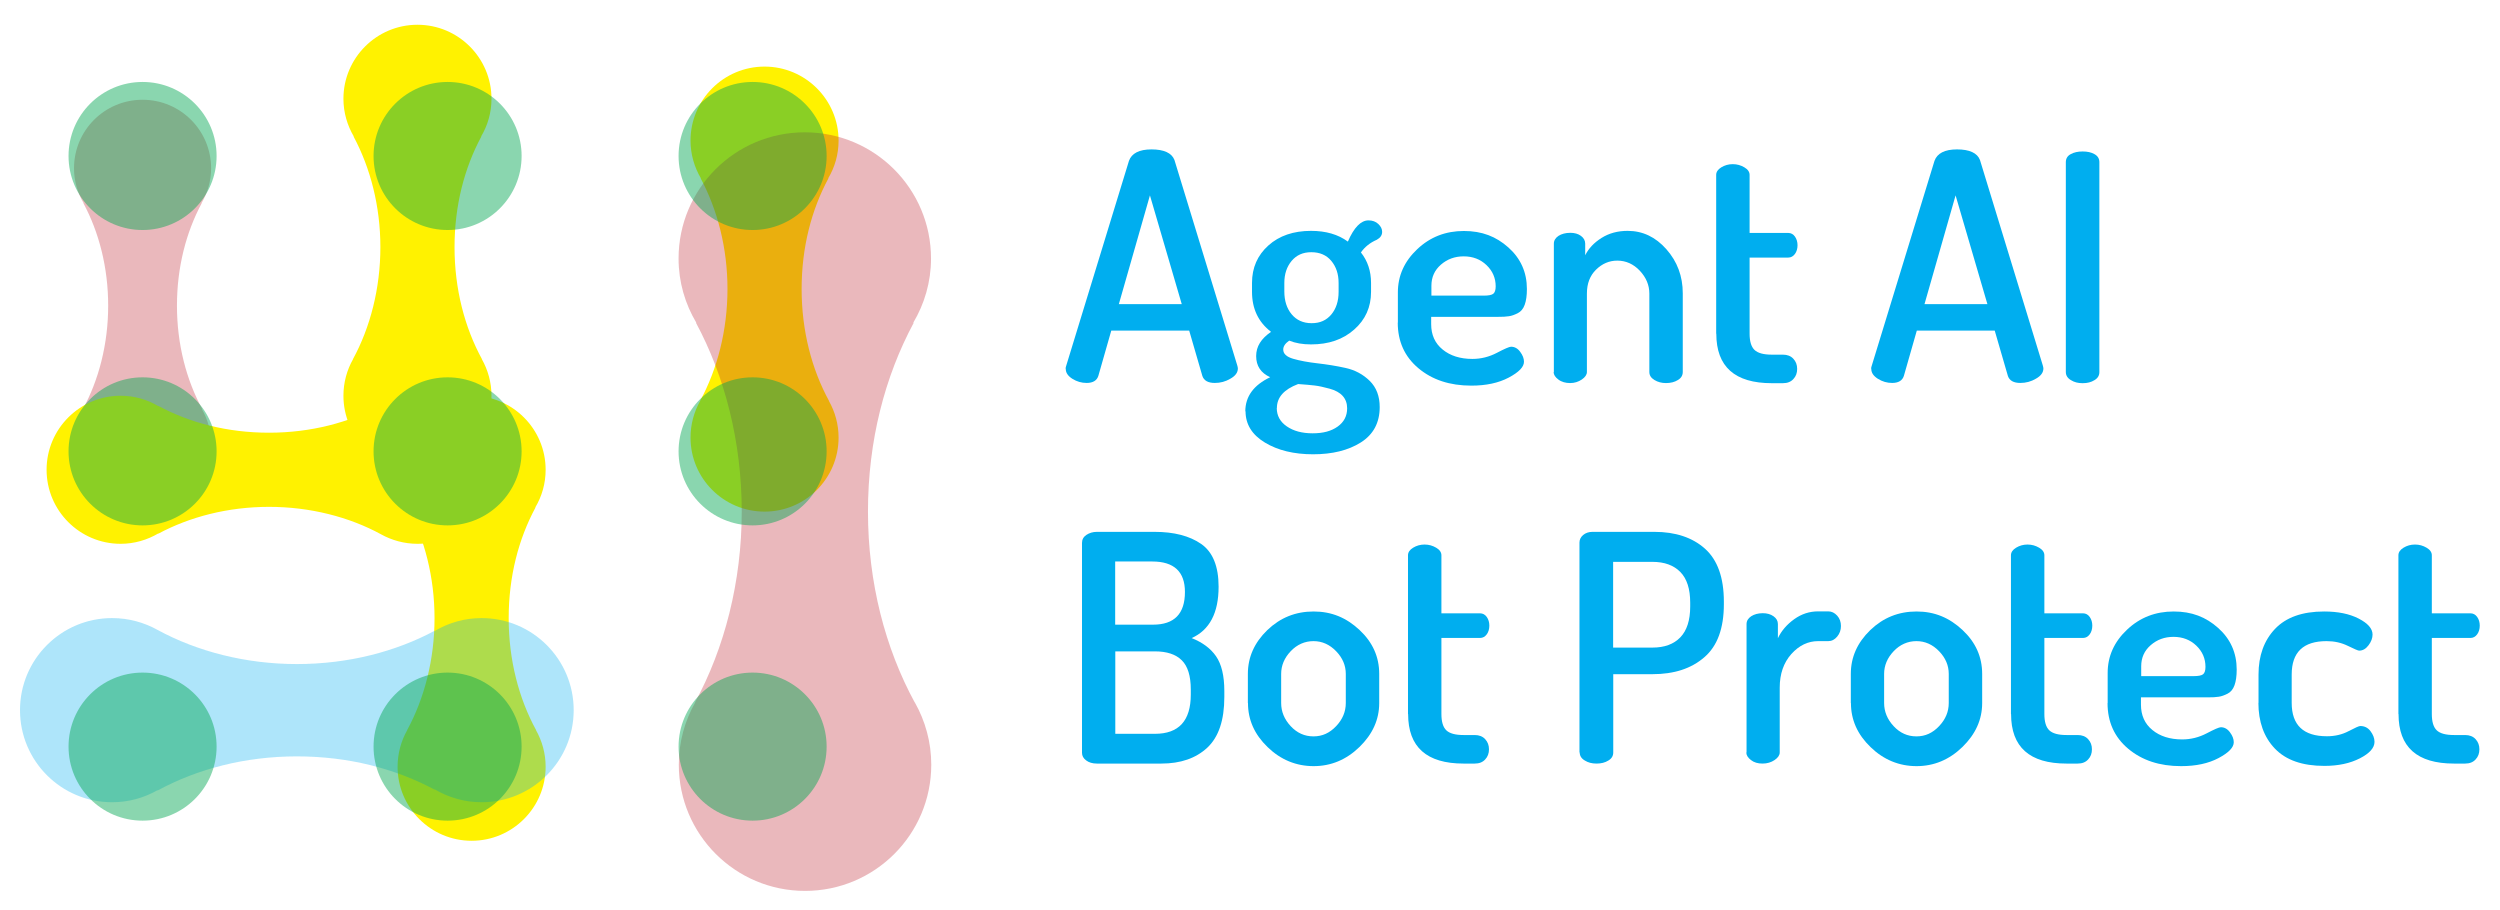
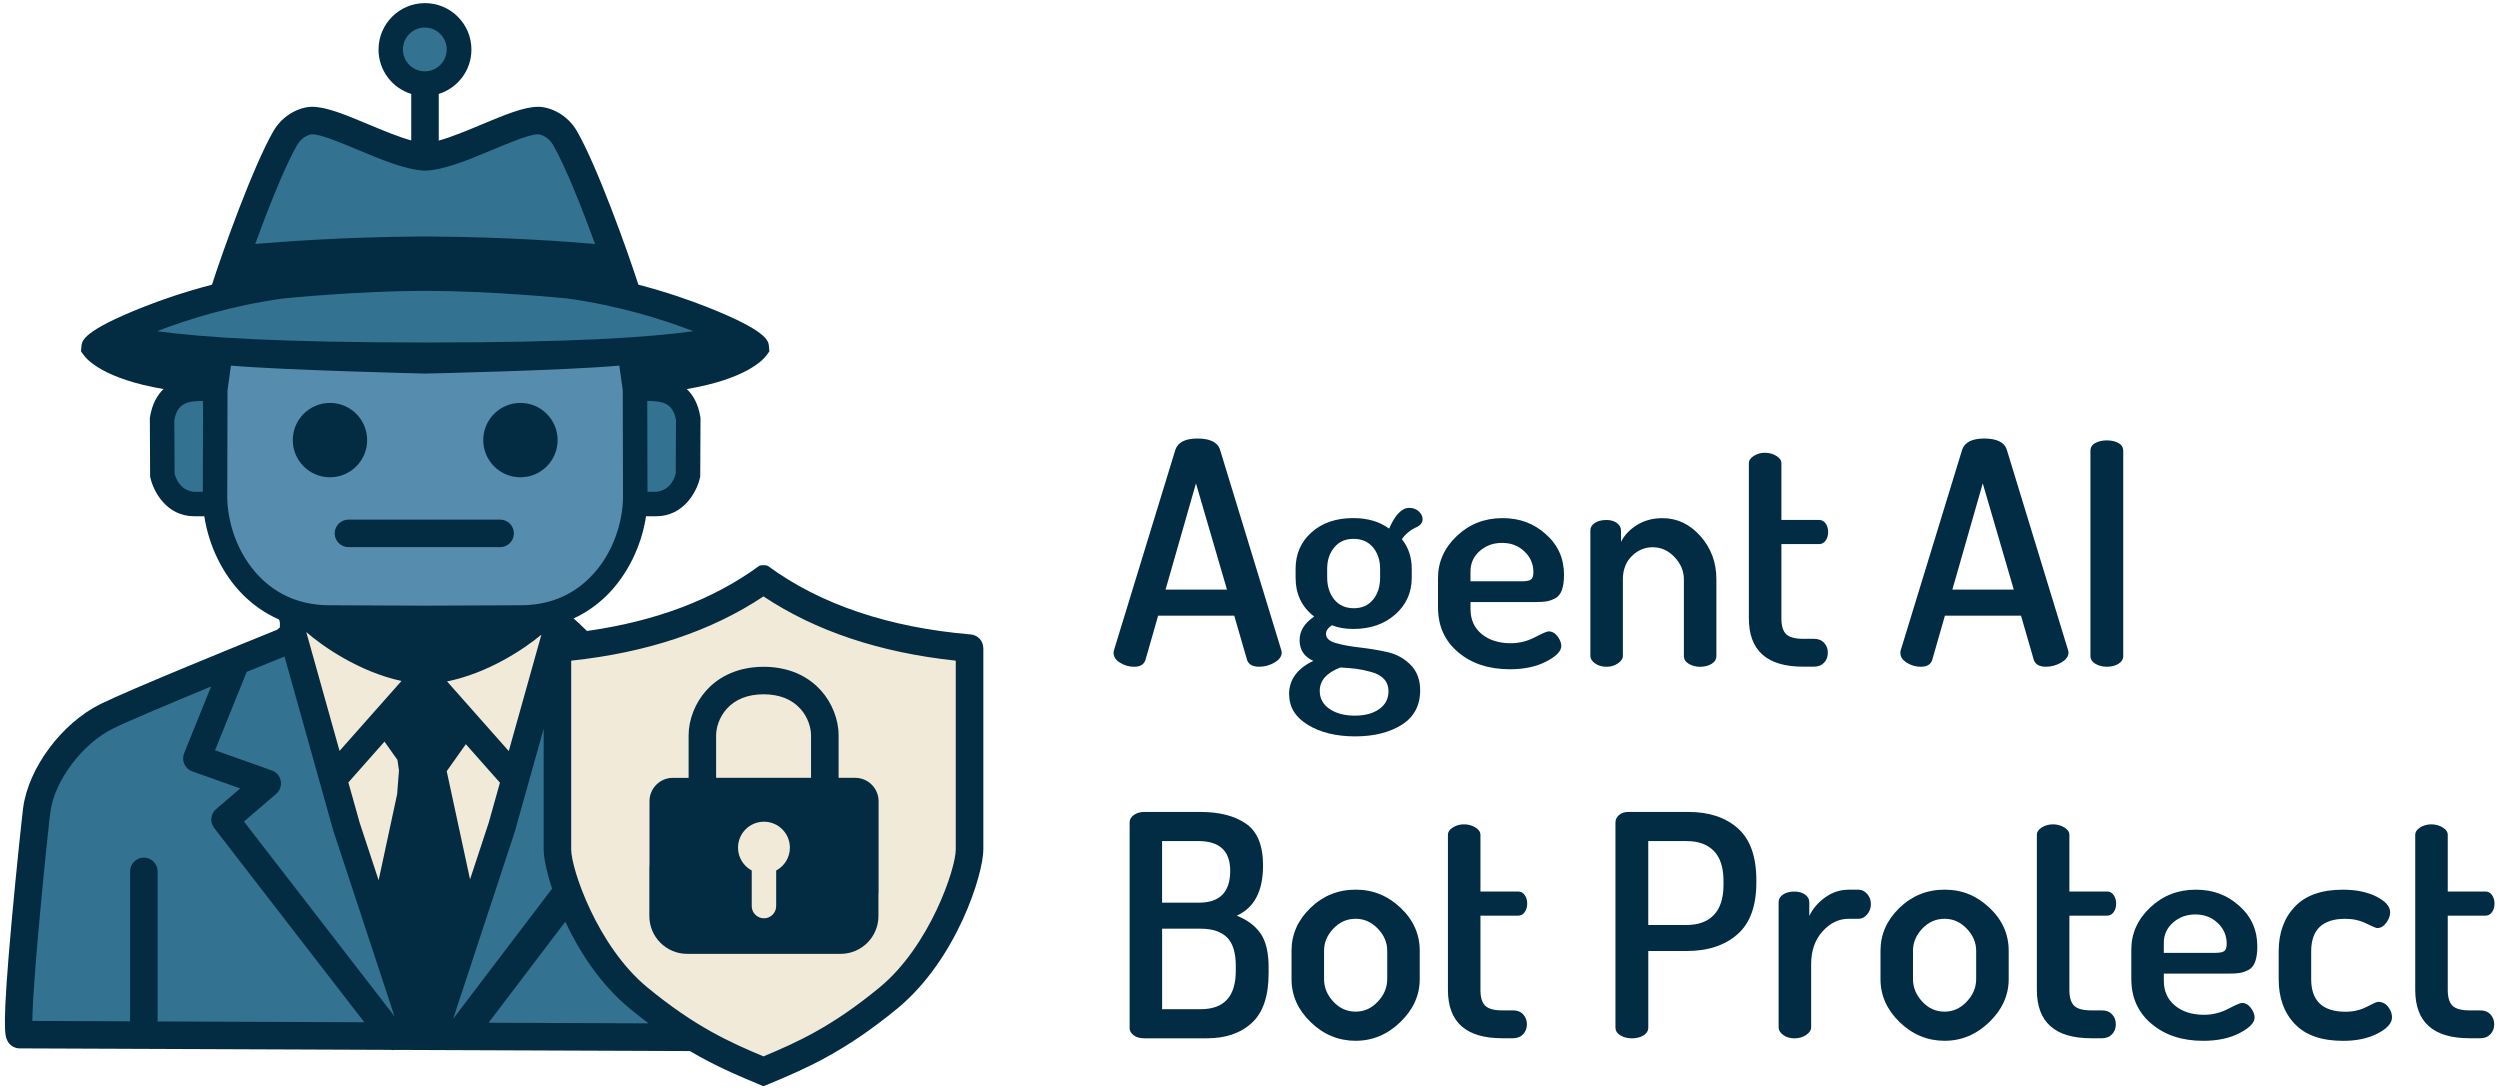
- <svg xmlns="http://www.w3.org/2000/svg" id="Layer_1" version="1.1" viewBox="0 0 204.99 74.54">
+ <svg xmlns="http://www.w3.org/2000/svg" id="Layer_1" version="1.1" viewBox="0 0 793.34 346.41">
  <defs>
    <style>
-       .st0, .st1 {
-         fill: #00aeef;
+       .st0 {
+         fill: #337291;
+       }
+ 
+       .st1 {
+         fill: #022c43;
      }

      .st2 {
-         fill: #be1e2d;
-       }
- 
-       .st2, .st1 {
-         opacity: .32;
+         fill: #032b42;
      }

      .st3 {
-         fill: #00a651;
-         opacity: .46;
+         fill: #f2ead8;
      }

      .st4 {
-         fill: #fff200;
+         fill: #568dae;
      }
    </style>
  </defs>
  <g>
-     <path class="st4" d="M67.98,32.88c-1.42-2.6-2.25-5.76-2.25-9.18s.81-6.5,2.2-9.08h-.02c.54-.91.85-1.96.85-3.09,0-3.35-2.72-6.07-6.07-6.07s-6.07,2.72-6.07,6.07c0,1.13.32,2.19.85,3.09h-.02c1.38,2.58,2.2,5.71,2.2,9.08s-.83,6.58-2.25,9.18h.01c-.5.88-.79,1.91-.79,3,0,3.35,2.72,6.07,6.07,6.07s6.07-2.72,6.07-6.07c0-1.09-.29-2.11-.79-3h.01Z" />
-     <path class="st4" d="M43.96,59.87c-1.42-2.6-2.25-5.76-2.25-9.18s.81-6.5,2.2-9.08h-.02c.54-.91.85-1.96.85-3.09,0-3.35-2.72-6.07-6.07-6.07s-6.07,2.72-6.07,6.07c0,1.13.32,2.19.85,3.09h-.02c1.38,2.58,2.2,5.71,2.2,9.08s-.83,6.58-2.25,9.18h.01c-.5.88-.79,1.91-.79,3,0,3.35,2.72,6.07,6.07,6.07s6.07-2.72,6.07-6.07c0-1.09-.29-2.11-.79-3h.01Z" />
-     <path class="st4" d="M39.52,29.45c-1.42-2.6-2.25-5.76-2.25-9.18s.81-6.5,2.2-9.08h-.02c.54-.91.85-1.96.85-3.09,0-3.35-2.72-6.07-6.07-6.07s-6.07,2.72-6.07,6.07c0,1.13.32,2.19.85,3.09h-.02c1.38,2.58,2.2,5.71,2.2,9.08s-.83,6.58-2.25,9.18h.01c-.5.88-.79,1.91-.79,3,0,3.35,2.72,6.07,6.07,6.07s6.07-2.72,6.07-6.07c0-1.09-.29-2.11-.79-3h.01Z" />
-     <path class="st1" d="M12.92,64.82c3.23-1.76,7.17-2.8,11.42-2.8s8.09,1.01,11.3,2.73v-.03c1.13.67,2.44,1.06,3.85,1.06,4.17,0,7.55-3.38,7.55-7.55s-3.38-7.55-7.55-7.55c-1.41,0-2.72.39-3.85,1.06v-.02c-3.21,1.72-7.1,2.73-11.3,2.73s-8.19-1.04-11.42-2.8h0c-1.1-.61-2.37-.97-3.73-.97-4.17,0-7.55,3.38-7.55,7.55s3.38,7.55,7.55,7.55c1.36,0,2.63-.36,3.73-.99v.02Z" />
-     <path class="st2" d="M75,57.59c-2.41-4.43-3.83-9.82-3.83-15.64s1.39-11.09,3.75-15.48h-.04c.92-1.55,1.46-3.34,1.46-5.27,0-5.72-4.63-10.35-10.35-10.35s-10.35,4.63-10.35,10.35c0,1.93.54,3.73,1.46,5.27h-.03c2.36,4.4,3.75,9.73,3.75,15.48s-1.42,11.22-3.83,15.64h.02c-.86,1.51-1.35,3.25-1.35,5.11,0,5.72,4.63,10.35,10.35,10.35s10.35-4.63,10.35-10.35c0-1.86-.5-3.6-1.35-5.11h.02Z" />
-     <path class="st2" d="M16.59,33.56c-1.31-2.4-2.08-5.33-2.08-8.49s.75-6.02,2.03-8.41h-.02c.5-.84.79-1.82.79-2.86,0-3.1-2.51-5.62-5.62-5.62s-5.62,2.51-5.62,5.62c0,1.05.29,2.02.79,2.86h-.02c1.28,2.39,2.03,5.28,2.03,8.41s-.77,6.09-2.08,8.49h.01c-.47.82-.74,1.76-.74,2.77,0,3.1,2.51,5.62,5.62,5.62s5.62-2.51,5.62-5.62c0-1.01-.27-1.95-.74-2.77h.01Z" />
-     <path class="st4" d="M31.24,33.23c-2.6,1.42-5.76,2.25-9.18,2.25s-6.5-.81-9.08-2.2v.02c-.91-.54-1.96-.85-3.09-.85-3.35,0-6.07,2.72-6.07,6.07s2.72,6.07,6.07,6.07c1.13,0,2.19-.32,3.09-.85v.02c2.58-1.38,5.71-2.2,9.08-2.2s6.58.83,9.18,2.25h0c.88.49,1.91.78,3,.78,3.35,0,6.07-2.72,6.07-6.07s-2.72-6.07-6.07-6.07c-1.09,0-2.11.29-3,.79h0Z" />
-     <circle class="st3" cx="11.69" cy="12.79" r="6.07" />
-     <circle class="st3" cx="36.7" cy="12.79" r="6.07" />
-     <circle class="st3" cx="61.71" cy="12.79" r="6.07" />
-     <circle class="st3" cx="11.69" cy="37.01" r="6.07" />
-     <circle class="st3" cx="36.7" cy="37.01" r="6.07" />
-     <circle class="st3" cx="61.71" cy="37.01" r="6.07" />
-     <circle class="st3" cx="11.69" cy="61.22" r="6.07" />
-     <circle class="st3" cx="61.71" cy="61.22" r="6.07" />
-     <circle class="st3" cx="36.7" cy="61.22" r="6.07" />
+     <polygon class="st3" points="92.91 197.55 118.59 285.27 150.2 283.01 176.95 197.55 92.91 197.55" />
+     <path class="st3" d="M242.43,184c-2.63,3.01-44.99,21.04-62.01,22.21s-3.47,2.1-3.47,2.1c0,0-1.77,60.1,0,62.8s10.52,32.98,18.05,39.38c7.53,6.4,45.91,30.12,47.43,29.74s41.8-21.84,44.81-28.24c3.01-6.4,19.95-29.44,21.08-40.89s-2.26-63.77-2.26-66.03-26.73-1.6-33.51-5.51c-6.78-3.91-30.13-15.58-30.13-15.58Z" />
+     <circle class="st0" cx="135.72" cy="15.15" r="10.54" />
+     <path class="st0" d="M195,82.17s-14.65-36.18-18.05-39.55-15.02-7.32-13.87-2.8-18.6,9.22-26.39,11.29c-7.78,2.08-35.67-14.79-39.5-13.33s-21.9,43.25-21.34,44.38,119.15,0,119.15,0Z" />
+     <path class="st0" d="M227.25,104.75s-1.39,2.24-7.22,3.95-25.48,4.52-85.11,3.96-83.92-.58-87.31-3.96-5.65.57-3.39-3.38,35.01-15.81,42.92-16.38,84.33-2.26,94.12,0,40.41,12.99,45.99,15.81Z" />
+     <path class="st0" d="M203.19,124.55v36.1s7.49-.13,13.21-3.72c5.71-3.6-1.55-15.51,0-20.95s-4.27-10.08-5.49-11.44-7.72,0-7.72,0Z" />
+     <path class="st0" d="M67.59,122.33v38.33s-7.49-.13-13.21-3.95c-5.71-3.82,1.55-16.47,0-22.24-1.55-5.77,4.27-10.7,5.49-12.14s7.72,0,7.72,0Z" />
+     <path class="st0" d="M175.19,216.99s3.61,54.77,3.52,56.82,6.12,20.97,14.03,31.56c7.91,10.58,19.98,25.7,23.54,25.48s-79.6.54-79.6.54l38.5-114.4Z" />
+     <path class="st0" d="M131.76,327.25l-27.04-84.71-11.8-40.52-60.54,24.71s-16.94,14.22-18.64,20.1-9.6,79.29-7.91,80.42,125.93,0,125.93,0Z" />
+     <path class="st4" d="M68.23,112.3v53.89s1.57,11.14,14.64,18.87c13.07,7.73,13.2,14.67,23.85,13.85s64.34,6.02,66.46,0,22.49-11.49,26.25-28.25,3.77-61.96,3.77-61.96c0,0-31.1,7.06-73.48,7.5-42.39.44-61.48-3.89-61.48-3.89Z" />
+     <g>
+       <circle class="st2" cx="165.15" cy="139.66" r="11.8" />
+       <circle class="st2" cx="104.71" cy="139.66" r="11.8" />
+       <path class="st2" d="M158.71,173.63h-48.13c-2.41,0-4.37-1.96-4.37-4.37s1.96-4.37,4.37-4.37h48.13c2.41,0,4.37,1.96,4.37,4.37s-1.96,4.37-4.37,4.37Z" />
+       <path class="st2" d="M271.39,246.83h-5.27v-13.48c0-5.03-2.1-10.36-5.62-14.26-3.06-3.4-8.68-7.44-18.08-7.5h0s0,0,0,0c-.04,0-.07,0-.1,0-.04,0-.07,0-.1,0h0c-9.4.07-15.02,4.11-18.08,7.51-3.52,3.91-5.62,9.24-5.62,14.26v13.48h-5c-4.09,0-7.41,3.32-7.41,7.41v19.94c-.03.33-.05.66-.05,1v15.5c0,6.63,5.37,12,12,12h48.7c6.63,0,12-5.37,12-12v-6.68c.03-.28.05-.55.05-.84v-28.92c0-4.09-3.32-7.41-7.41-7.41ZM246.31,276.24v11.29c0,2.14-1.74,3.88-3.88,3.88s-3.88-1.74-3.88-3.88v-11.29c-2.59-1.39-4.35-4.11-4.35-7.25,0-4.54,3.68-8.23,8.23-8.23s8.23,3.68,8.23,8.23c0,3.14-1.76,5.87-4.34,7.25ZM257.38,246.83h-30.13v-13.48c0-2.26.89-5.66,3.37-8.42,2.74-3.04,6.68-4.59,11.69-4.61,5.02.02,8.95,1.57,11.69,4.61,2.49,2.76,3.37,6.16,3.37,8.42v13.48Z" />
+       <path class="st2" d="M312.04,205.68c0-2.27-1.74-4.16-4-4.35-26.05-2.21-47.7-9.52-64.35-21.73,0,0-.34-.25-1.39-.25-1.21,0-1.42.25-1.42.25-14.53,10.65-32.86,17.57-54.6,20.63l-2.67-2.55-1.58-1.43c3.91-1.8,7.48-4.28,10.62-7.4,6.49-6.46,10.95-15.65,12.36-25.02h3.18c8.9,0,13-7.99,13.93-12.21l.09-.4.09-18.63-.06-.33c-.7-4.11-2.29-6.9-4.29-8.8,18.77-3.16,24.23-9.29,25.22-10.62l.98-1.33-.14-1.64c-.15-1.69-.42-4.84-19.77-12.49-5.48-2.17-12.87-4.75-21.66-7.04-3.3-10.32-13.05-37.59-19.53-48.79-3.05-5.26-8.5-7.66-12.28-7.66-4.51,0-10.7,2.59-17.87,5.59-4.57,1.92-9.58,4.01-13.67,5.13v-14.8c6-1.86,10.37-7.46,10.37-14.08,0-8.14-6.6-14.74-14.74-14.74s-14.74,6.6-14.74,14.74c0,6.62,4.37,12.22,10.38,14.08v14.76c-4.07-1.13-9.02-3.2-13.55-5.09-7.17-3-13.35-5.59-17.87-5.59-3.78,0-9.23,2.4-12.28,7.66-6.48,11.2-16.22,38.47-19.53,48.79-8.79,2.29-16.18,4.87-21.66,7.04-19.35,7.64-19.62,10.79-19.77,12.49l-.14,1.64.98,1.33c.98,1.33,6.45,7.46,25.22,10.62-2,1.9-3.59,4.69-4.29,8.8l-.06.33.09,18.63.09.4c.93,4.22,5.04,12.21,13.93,12.21h3.18c1.4,9.37,5.87,18.56,12.36,25.01,3.3,3.28,7.06,5.85,11.19,7.68.63.28.39,2.62.39,2.62l-.86.71c-10.73,4.34-46.77,18.99-56,23.55-12.33,6.09-22.9,20.28-24.58,33-.26,1.97-2.09,18.84-3.62,35.71-3.13,34.52-2.17,36.52-1.39,38.12.73,1.5,2.25,2.46,3.91,2.46l117.74.47c.2.03.41.07.61.07.24,0,.49-.02.73-.06l93.61.37c8.06,4.75,15.02,7.67,21.47,10.37l1.52.64s.21.09.36.09c.13,0,.37-.09.37-.09l1.53-.64c11.03-4.61,23.53-9.84,40.55-23.85,18.94-15.59,27.33-42.78,27.32-50.48,0-4.42,0-63.9,0-63.9ZM214.44,150.3c-1.53,5.7-6.06,5.76-6.26,5.76h-2.71l-.07-28.83c4.97.02,8.11.7,9.12,6l-.08,17.07ZM127.86,15.69c0-3.84,3.11-6.95,6.95-6.95s6.95,3.11,6.95,6.95-3.11,6.95-6.95,6.95-6.95-3.11-6.95-6.95ZM94.35,45.92c1.35-2.33,3.74-3.3,4.72-3.3,2.76,0,8.99,2.61,14.49,4.92,7.35,3.08,14.96,6.26,20.88,6.59,0,0,.22,0,.43,0s.52,0,.52,0c5.92-.33,13.53-3.51,20.88-6.59,5.5-2.3,11.73-4.92,14.49-4.92.98,0,3.37.97,4.72,3.3,3.95,6.83,9.26,20.26,13.36,31.51-8.14-.72-27.6-2.19-51.55-2.37v-.02c-.8,0-1.59,0-2.38,0-.79,0-1.58,0-2.38,0v.02c-23.95.18-43.41,1.66-51.55,2.37,4.11-11.25,9.41-24.68,13.36-31.51ZM64.37,156.06h-2.71c-.2,0-4.74-.07-6.26-5.76l-.08-17.07c1.01-5.31,4.15-5.99,9.12-6l-.07,28.83ZM49.81,105.11c10-3.88,23.9-8.14,39.91-10.38,1.46-.15,24.04-2.4,45.26-2.44,21.19.04,43.69,2.3,45.15,2.44,16.01,2.23,29.91,6.5,39.91,10.38-14.43,1.97-38.02,3.57-84.05,3.58h0c-47.42.01-71.52-1.6-86.17-3.59ZM50.02,324.13v-47.61c0-2.41-1.96-4.37-4.37-4.37s-4.37,1.96-4.37,4.37v47.58l-31.02-.12c.11-13.37,4.99-60.83,5.74-66.44,1.29-9.76,10.17-21.57,19.79-26.31,4.96-2.45,18.45-8.12,31.21-13.39l-8.57,21.2c-.45,1.1-.42,2.34.07,3.43s1.4,1.93,2.52,2.32l15.22,5.41-7.66,6.56c-1.77,1.51-2.03,4.15-.61,5.99l47.65,61.65-65.59-.26ZM77.41,260.69l10.23-8.77c1.18-1.01,1.74-2.58,1.45-4.11s-1.36-2.8-2.83-3.32l-18.03-6.4,10.06-24.88c4.9-2,9.14-3.72,12-4.88l10.57,37.75-.03.03.05.05,4.86,17.34,19.44,59-47.77-61.8ZM126.04,251.95l-5.89,27.38-6.03-18.3-3.57-12.74,11.46-12.95,4.11,5.8.49,3.34-.58,7.46ZM107.75,238.28l-10.56-37.71c5.09,4.46,16.74,12.61,30.21,15.53l-19.64,22.18ZM104.84,192.07c-8.81.05-16.29-2.88-22.17-8.74-7.79-7.76-10.56-18.4-10.55-25.76l.08-33.72c.22-1.55.4-2.89.56-4.06.2-1.48.38-2.75.53-3.77,16.11,1.43,61.42,2.53,61.62,2.53s45.03-1,61.62-2.53c.15,1.03.32,2.29.53,3.77.16,1.16.35,2.5.56,4.06l.08,33.72c.01,7.37-2.75,18-10.55,25.76-5.83,5.8-13.2,8.74-21.97,8.74-.08,0-.16,0-.24,0l-30.04.13-30.07-.13ZM171.8,201.41l-10.35,36.94-19.58-22.11c12.95-2.62,24.31-10.17,29.93-14.84ZM147.83,236.16l10.82,12.21-3.55,12.66-5.94,18.03-7.4-34.34,6.07-8.57ZM163.43,263.67l9.1-32.47c0,16.73,0,35.94,0,38.38,0,2.47.87,6.96,2.67,12.42h0s-31.4,41.31-31.4,41.31l19.65-59.64ZM155.03,324.55l24.36-32.05c4.47,9.53,11.2,19.93,20.46,27.55,2.05,1.69,4.04,3.25,5.97,4.7l-50.79-.2ZM279.17,313.31c-15.31,12.61-26.35,17.5-36.89,21.92-10.53-4.42-21.58-9.31-36.88-21.92-15.85-13.05-24.14-37.6-24.14-43.73,0-3.72,0-46.55,0-59.93,24.05-2.55,44.53-9.4,61.02-20.39,16.49,10.99,36.97,17.84,61.02,20.39,0,13.38,0,56.21,0,59.93,0,6.12-8.29,30.67-24.14,43.73Z" />
+     </g>
  </g>
  <g>
-     <path class="st0" d="M87.38,30.27c0-.1,0-.18.03-.23l5.16-16.85c.22-.62.84-.94,1.85-.94s1.66.29,1.88.87l5.15,16.84c.03.11.05.19.05.25,0,.33-.2.61-.61.84-.4.24-.83.35-1.28.35-.55,0-.89-.19-1.02-.57l-1.08-3.72h-6.39l-1.06,3.71c-.12.38-.44.58-.96.58-.42,0-.8-.11-1.17-.34-.36-.23-.54-.49-.54-.8ZM91.74,24.94h5.16l-2.61-8.92-2.55,8.92Z" />
-     <path class="st0" d="M102.11,33.74c0-1.23.68-2.16,2.04-2.81-.77-.35-1.15-.93-1.15-1.73s.41-1.43,1.22-1.99c-1.04-.8-1.56-1.89-1.56-3.28v-.73c0-1.25.45-2.27,1.34-3.07.89-.8,2.06-1.2,3.5-1.2,1.21,0,2.22.29,3.02.88.5-1.16,1.07-1.74,1.69-1.74.33,0,.6.1.81.3.21.2.31.41.31.64,0,.28-.15.49-.44.65-.55.24-.99.59-1.3,1.04.55.69.83,1.53.83,2.5v.73c0,1.25-.46,2.28-1.38,3.09-.92.82-2.1,1.22-3.54,1.22-.68,0-1.27-.1-1.79-.31-.33.23-.49.47-.49.73,0,.35.27.6.82.76.55.16,1.2.28,1.98.37s1.54.21,2.31.38c.77.17,1.43.52,1.98,1.06s.82,1.26.82,2.15c0,1.28-.52,2.25-1.55,2.9s-2.34.97-3.91.97-2.89-.32-3.95-.96c-1.06-.64-1.59-1.5-1.59-2.57ZM104.69,33.45c0,.63.27,1.13.82,1.51s1.25.57,2.12.57,1.53-.18,2.05-.55c.52-.37.78-.87.78-1.5,0-.4-.12-.74-.36-1.01-.24-.27-.6-.47-1.08-.6-.48-.13-.88-.22-1.22-.26s-.79-.08-1.36-.12c-1.16.44-1.74,1.09-1.74,1.97ZM105.31,23.9c0,.76.2,1.39.6,1.87s.94.73,1.64.73,1.21-.24,1.61-.71c.4-.48.6-1.1.6-1.86v-.73c0-.73-.2-1.33-.6-1.81-.4-.48-.95-.71-1.64-.71s-1.21.24-1.61.71c-.4.48-.6,1.08-.6,1.81v.7Z" />
-     <path class="st0" d="M114.62,26.45v-2.47c0-1.37.53-2.55,1.59-3.55,1.06-1,2.33-1.49,3.82-1.49s2.64.45,3.65,1.35c1.01.9,1.52,2.04,1.52,3.41,0,.53-.06.96-.18,1.29-.12.33-.31.56-.57.69-.26.13-.5.22-.73.25-.23.04-.52.05-.88.05h-5.49v.6c0,.87.31,1.57.94,2.08.62.51,1.44.77,2.44.77.71,0,1.38-.17,2.01-.5.63-.33,1.02-.5,1.16-.5.29,0,.55.14.75.42.21.28.31.55.31.81,0,.43-.42.86-1.25,1.3-.83.44-1.85.66-3.07.66-1.77,0-3.21-.48-4.34-1.43s-1.69-2.2-1.69-3.74ZM117.35,24.24h4.32c.38,0,.64-.05.77-.15s.2-.31.2-.61c0-.68-.25-1.26-.75-1.74-.5-.48-1.13-.72-1.87-.72s-1.35.23-1.87.68c-.52.45-.78,1.03-.78,1.73v.82Z" />
-     <path class="st0" d="M127.41,30.51v-10.53c0-.26.13-.47.38-.64.25-.16.58-.25.97-.25.35,0,.64.08.87.25.23.17.35.38.35.64v.95c.28-.56.72-1.03,1.34-1.42.62-.39,1.33-.58,2.14-.58,1.23,0,2.29.5,3.18,1.51s1.34,2.21,1.34,3.61v6.45c0,.28-.13.5-.4.66-.27.17-.59.25-.98.25-.35,0-.66-.08-.94-.25s-.42-.38-.42-.66v-6.43c0-.69-.26-1.31-.78-1.87-.52-.55-1.14-.83-1.85-.83-.66,0-1.24.25-1.74.74-.5.49-.75,1.14-.75,1.96v6.43c0,.22-.14.43-.42.62s-.6.29-.96.29-.7-.09-.96-.29c-.26-.19-.39-.4-.39-.62Z" />
-     <path class="st0" d="M140.72,27.36v-13.02c0-.24.14-.45.42-.62.28-.17.59-.26.94-.26s.66.09.95.26c.29.17.43.38.43.62v4.76h3.17c.22,0,.41.1.55.3s.21.44.21.71-.07.52-.21.71-.32.3-.55.3h-3.17v6.24c0,.62.13,1.07.4,1.33s.74.39,1.42.39h.91c.36,0,.65.11.86.34.21.23.31.5.31.83s-.1.61-.31.83c-.21.23-.49.34-.86.34h-.91c-3.03,0-4.55-1.35-4.55-4.06Z" />
-     <path class="st0" d="M153.43,30.27c0-.1,0-.18.03-.23l5.16-16.85c.22-.62.84-.94,1.85-.94s1.66.29,1.88.87l5.15,16.84c.03.11.05.19.05.25,0,.33-.2.61-.61.84-.4.24-.83.35-1.28.35-.55,0-.89-.19-1.02-.57l-1.08-3.72h-6.39l-1.06,3.71c-.12.38-.44.58-.96.58-.42,0-.8-.11-1.17-.34-.36-.23-.54-.49-.54-.8ZM157.8,24.94h5.16l-2.61-8.92-2.55,8.92Z" />
-     <path class="st0" d="M169.39,30.51V13.3c0-.29.13-.52.4-.66.27-.15.59-.22.98-.22s.71.07.97.22c.27.15.4.37.4.66v17.21c0,.28-.13.5-.4.66-.27.17-.59.25-.97.25s-.69-.08-.96-.25c-.28-.16-.42-.39-.42-.66Z" />
-     <path class="st0" d="M88.72,61.73v-17.21c0-.28.12-.5.36-.66.24-.16.53-.25.86-.25h4.73c1.59,0,2.87.33,3.82.99s1.43,1.83,1.43,3.51c0,2.15-.74,3.55-2.21,4.21.88.35,1.55.84,2,1.49.45.65.68,1.6.68,2.85v.49c0,1.91-.47,3.29-1.4,4.16-.94.87-2.19,1.3-3.77,1.3h-5.28c-.36,0-.66-.09-.88-.26-.23-.17-.34-.38-.34-.62ZM91.45,51.22h3.09c1.75,0,2.62-.89,2.62-2.68,0-1.66-.89-2.5-2.68-2.5h-3.04v5.17ZM91.45,60.17h3.25c1.96,0,2.94-1.07,2.94-3.22v-.42c0-1.11-.25-1.91-.74-2.39-.49-.49-1.23-.73-2.2-.73h-3.25v6.76Z" />
-     <path class="st0" d="M102.32,57.65v-2.39c0-1.37.53-2.56,1.59-3.59,1.06-1.02,2.32-1.53,3.8-1.53s2.69.51,3.77,1.52,1.61,2.21,1.61,3.6v2.39c0,1.35-.54,2.55-1.62,3.6-1.08,1.05-2.34,1.57-3.76,1.57s-2.7-.52-3.77-1.56c-1.08-1.04-1.61-2.24-1.61-3.61ZM105.05,57.64c0,.71.26,1.34.78,1.9.52.56,1.14.84,1.87.84s1.33-.28,1.86-.84c.53-.56.79-1.19.79-1.9v-2.38c0-.69-.26-1.31-.79-1.86-.53-.55-1.15-.83-1.86-.83s-1.35.28-1.87.83-.78,1.17-.78,1.86v2.38Z" />
-     <path class="st0" d="M115.45,58.55v-13.02c0-.24.14-.45.42-.62.28-.17.59-.26.94-.26s.66.09.95.26c.29.17.43.38.43.62v4.76h3.17c.22,0,.41.1.55.3s.21.44.21.71-.07.52-.21.71-.32.3-.55.3h-3.17v6.24c0,.62.13,1.07.4,1.33s.74.39,1.42.39h.91c.36,0,.65.11.86.34.21.23.31.5.31.83s-.1.61-.31.83c-.21.23-.49.34-.86.34h-.91c-3.03,0-4.55-1.35-4.55-4.06Z" />
-     <path class="st0" d="M129.51,61.7v-17.21c0-.24.1-.45.3-.62.2-.17.46-.26.77-.26h5.07c1.73,0,3.12.46,4.15,1.38,1.03.92,1.55,2.37,1.55,4.34v.21c0,1.98-.53,3.43-1.6,4.35-1.07.93-2.48,1.39-4.25,1.39h-3.22v6.42c0,.28-.13.5-.4.66-.27.17-.59.25-.97.25s-.69-.08-.96-.25c-.28-.16-.42-.39-.42-.66ZM132.27,53.1h3.22c.99,0,1.75-.28,2.29-.84.54-.56.81-1.41.81-2.53v-.31c0-1.13-.27-1.97-.81-2.52-.54-.55-1.3-.83-2.29-.83h-3.22v7.04Z" />
-     <path class="st0" d="M143.21,61.7v-10.53c0-.26.13-.47.38-.64.25-.16.57-.25.95-.25.35,0,.64.08.88.25.24.17.36.38.36.64v1.16c.29-.61.74-1.13,1.34-1.56.6-.43,1.25-.64,1.96-.64h.83c.28,0,.52.12.73.35s.31.52.31.85-.1.62-.31.87c-.21.25-.45.37-.73.37h-.83c-.83,0-1.56.35-2.2,1.06-.63.71-.95,1.63-.95,2.75v5.32c0,.22-.14.43-.42.62s-.61.29-.99.29-.7-.09-.95-.29c-.25-.19-.38-.4-.38-.62Z" />
-     <path class="st0" d="M151.76,57.65v-2.39c0-1.37.53-2.56,1.59-3.59,1.06-1.02,2.32-1.53,3.8-1.53s2.69.51,3.77,1.52,1.61,2.21,1.61,3.6v2.39c0,1.35-.54,2.55-1.62,3.6-1.08,1.05-2.34,1.57-3.76,1.57s-2.7-.52-3.77-1.56c-1.08-1.04-1.61-2.24-1.61-3.61ZM154.49,57.64c0,.71.26,1.34.78,1.9.52.56,1.14.84,1.87.84s1.33-.28,1.86-.84c.53-.56.79-1.19.79-1.9v-2.38c0-.69-.26-1.31-.79-1.86-.53-.55-1.15-.83-1.86-.83s-1.35.28-1.87.83-.78,1.17-.78,1.86v2.38Z" />
-     <path class="st0" d="M164.89,58.55v-13.02c0-.24.14-.45.42-.62.28-.17.59-.26.94-.26s.66.09.95.26c.29.17.43.38.43.62v4.76h3.17c.22,0,.41.1.55.3s.21.44.21.71-.07.52-.21.71-.32.3-.55.3h-3.17v6.24c0,.62.13,1.07.4,1.33s.74.39,1.42.39h.91c.36,0,.65.11.86.34.21.23.31.5.31.83s-.1.61-.31.83c-.21.23-.49.34-.86.34h-.91c-3.03,0-4.55-1.35-4.55-4.06Z" />
-     <path class="st0" d="M172.82,57.65v-2.47c0-1.37.53-2.55,1.59-3.55,1.06-1,2.33-1.49,3.82-1.49s2.64.45,3.65,1.35c1.01.9,1.52,2.04,1.52,3.41,0,.53-.06.96-.18,1.29-.12.33-.31.56-.57.69-.26.13-.5.22-.73.25-.23.04-.52.05-.88.05h-5.49v.6c0,.87.31,1.57.94,2.08.62.51,1.44.77,2.44.77.71,0,1.38-.17,2.01-.5.63-.33,1.02-.5,1.16-.5.29,0,.55.14.75.42.21.28.31.55.31.81,0,.43-.42.86-1.25,1.3-.83.44-1.85.66-3.07.66-1.77,0-3.21-.48-4.34-1.43s-1.69-2.2-1.69-3.74ZM175.55,55.44h4.32c.38,0,.64-.05.77-.15s.2-.31.2-.61c0-.68-.25-1.26-.75-1.74-.5-.48-1.13-.72-1.87-.72s-1.35.23-1.87.68c-.52.45-.78,1.03-.78,1.73v.82Z" />
-     <path class="st0" d="M185.19,57.65v-2.34c0-1.54.45-2.79,1.35-3.74s2.24-1.43,4.03-1.43c1.13,0,2.07.19,2.83.58.76.39,1.14.83,1.14,1.31,0,.29-.11.59-.33.88s-.47.44-.77.44c-.09,0-.39-.13-.92-.39s-1.11-.39-1.75-.39c-1.91,0-2.86.91-2.86,2.74v2.32c0,1.83.96,2.74,2.89,2.74.66,0,1.25-.14,1.78-.42.53-.28.85-.42.95-.42.35,0,.63.14.84.42s.33.57.33.88c0,.49-.4.94-1.2,1.35s-1.77.62-2.91.62c-1.8,0-3.15-.47-4.06-1.42-.9-.94-1.35-2.2-1.35-3.76Z" />
-     <path class="st0" d="M196.66,58.55v-13.02c0-.24.14-.45.42-.62.28-.17.59-.26.94-.26s.66.09.95.26c.29.17.43.38.43.62v4.76h3.17c.22,0,.41.1.55.3s.21.44.21.71-.07.52-.21.71-.32.3-.55.3h-3.17v6.24c0,.62.13,1.07.4,1.33s.74.39,1.42.39h.91c.36,0,.65.11.86.34.21.23.31.5.31.83s-.1.61-.31.83c-.21.23-.49.34-.86.34h-.91c-3.03,0-4.55-1.35-4.55-4.06Z" />
+     <path class="st1" d="M353.39,207.26c0-.39.03-.69.1-.88l19.51-63.69c.83-2.36,3.16-3.53,6.99-3.53s6.25,1.1,7.09,3.29l19.46,63.67c.13.41.2.72.2.93,0,1.23-.76,2.3-2.29,3.19-1.53.89-3.15,1.34-4.86,1.34-2.07,0-3.35-.71-3.85-2.14l-4.07-14.07h-24.15l-4.02,14.04c-.46,1.45-1.67,2.18-3.63,2.18-1.57,0-3.04-.42-4.41-1.27-1.37-.85-2.06-1.86-2.06-3.04ZM369.87,187.11h19.5l-9.85-33.72-9.65,33.72Z" />
+     <path class="st1" d="M409.07,220.35c0-4.64,2.56-8.18,7.69-10.63-2.9-1.32-4.35-3.5-4.35-6.54s1.54-5.41,4.63-7.53c-3.94-3.01-5.9-7.14-5.9-12.38v-2.75c0-4.72,1.69-8.58,5.06-11.59,3.37-3.01,7.78-4.52,13.22-4.52,4.58,0,8.38,1.11,11.4,3.34,1.9-4.39,4.03-6.58,6.39-6.58,1.24,0,2.26.38,3.05,1.13.79.75,1.18,1.56,1.18,2.41,0,1.05-.56,1.87-1.67,2.46-2.1.92-3.73,2.23-4.91,3.93,2.1,2.62,3.14,5.76,3.14,9.43v2.75c0,4.72-1.74,8.61-5.21,11.69-3.47,3.08-7.93,4.62-13.36,4.62-2.55,0-4.81-.39-6.78-1.18-1.25.86-1.87,1.78-1.87,2.77,0,1.32,1.03,2.28,3.1,2.88s4.55,1.06,7.47,1.39c2.91.33,5.83.81,8.75,1.44,2.91.63,5.4,1.97,7.47,4.02,2.06,2.05,3.1,4.77,3.1,8.14,0,4.84-1.95,8.49-5.85,10.95-3.9,2.45-8.83,3.68-14.79,3.68s-10.94-1.21-14.94-3.62c-4-2.42-5.99-5.65-5.99-9.71ZM418.8,219.25c0,2.38,1.03,4.29,3.1,5.71,2.06,1.42,4.73,2.14,8.01,2.14s5.8-.7,7.76-2.08c1.96-1.39,2.95-3.28,2.95-5.66,0-1.52-.46-2.8-1.38-3.83-.92-1.03-2.28-1.79-4.08-2.28-1.8-.5-3.34-.83-4.62-.99s-3-.32-5.16-.45c-4.39,1.66-6.58,4.14-6.58,7.45ZM421.16,183.18c0,2.88.75,5.24,2.26,7.08,1.51,1.83,3.57,2.75,6.19,2.75s4.58-.9,6.09-2.7c1.51-1.8,2.26-4.14,2.26-7.03v-2.75c0-2.75-.75-5.03-2.26-6.83-1.51-1.8-3.57-2.7-6.19-2.7s-4.59.9-6.09,2.7c-1.51,1.8-2.26,4.08-2.26,6.83v2.65Z" />
+     <path class="st1" d="M456.33,192.81v-9.33c0-5.17,2-9.64,5.99-13.41,3.99-3.77,8.81-5.65,14.44-5.65s9.97,1.7,13.81,5.11,5.75,7.71,5.75,12.9c0,2-.23,3.62-.69,4.86-.46,1.24-1.18,2.11-2.16,2.61-.98.5-1.9.82-2.75.95-.85.13-1.97.2-3.34.2h-20.73v2.28c0,3.3,1.18,5.92,3.54,7.87,2.36,1.95,5.44,2.92,9.24,2.92,2.69,0,5.22-.63,7.62-1.88,2.39-1.25,3.85-1.88,4.37-1.88,1.11,0,2.06.53,2.85,1.58s1.18,2.07,1.18,3.06c0,1.62-1.57,3.25-4.72,4.9-3.14,1.65-7.01,2.48-11.59,2.48-6.68,0-12.15-1.8-16.41-5.4-4.26-3.6-6.39-8.32-6.39-14.15ZM466.65,184.46h16.31c1.44,0,2.41-.19,2.9-.58s.74-1.16.74-2.32c0-2.58-.95-4.77-2.85-6.57-1.9-1.81-4.26-2.71-7.08-2.71s-5.11.86-7.08,2.56c-1.96,1.71-2.95,3.88-2.95,6.53v3.09Z" />
+     <path class="st1" d="M504.68,208.14v-39.79c0-.98.47-1.78,1.42-2.41.95-.62,2.18-.93,3.68-.93,1.31,0,2.41.31,3.29.94.88.63,1.33,1.44,1.33,2.44v3.58c1.05-2.12,2.73-3.91,5.06-5.36,2.33-1.46,5.03-2.18,8.11-2.18,4.65,0,8.66,1.9,12.04,5.7,3.37,3.8,5.06,8.35,5.06,13.66v24.37c0,1.05-.51,1.88-1.52,2.51-1.02.62-2.24.93-3.68.93-1.31,0-2.49-.31-3.54-.93-1.05-.62-1.57-1.45-1.57-2.5v-24.31c0-2.61-.98-4.97-2.95-7.06-1.96-2.09-4.29-3.14-6.98-3.14-2.49,0-4.68.93-6.58,2.79-1.9,1.86-2.85,4.33-2.85,7.4v24.31c0,.85-.53,1.63-1.57,2.35-1.05.72-2.26,1.08-3.64,1.08s-2.65-.36-3.64-1.08c-.98-.72-1.47-1.51-1.47-2.36Z" />
+     <path class="st1" d="M554.98,196.25v-49.23c0-.92.52-1.7,1.57-2.36,1.05-.65,2.23-.98,3.54-.98s2.5.33,3.59.98c1.08.66,1.62,1.44,1.62,2.36v17.98h11.99c.85,0,1.54.38,2.06,1.13.52.75.79,1.65.79,2.7s-.26,1.95-.79,2.7c-.53.75-1.21,1.13-2.06,1.13h-11.99v23.58c0,2.36.51,4.03,1.52,5.01,1.01.98,2.8,1.47,5.36,1.47h3.44c1.38,0,2.46.43,3.24,1.28.79.85,1.18,1.9,1.18,3.14s-.39,2.29-1.18,3.14c-.79.85-1.87,1.28-3.24,1.28h-3.44c-11.46,0-17.2-5.11-17.2-15.33Z" />
+     <path class="st1" d="M603.06,207.26c0-.39.03-.69.1-.88l19.51-63.69c.83-2.36,3.16-3.53,6.99-3.53s6.25,1.1,7.09,3.29l19.46,63.67c.13.41.2.72.2.93,0,1.23-.76,2.3-2.29,3.19-1.53.89-3.15,1.34-4.86,1.34-2.07,0-3.35-.71-3.85-2.14l-4.07-14.07h-24.15l-4.02,14.04c-.46,1.45-1.67,2.18-3.63,2.18-1.57,0-3.04-.42-4.41-1.27-1.37-.85-2.06-1.86-2.06-3.04ZM619.55,187.11h19.5l-9.85-33.72-9.65,33.72Z" />
+     <path class="st1" d="M663.37,208.14v-65.05c0-1.11.51-1.95,1.52-2.5,1.02-.56,2.24-.84,3.69-.84s2.67.28,3.68.84c1.01.56,1.52,1.39,1.52,2.5v65.05c0,1.05-.51,1.88-1.52,2.51-1.02.62-2.25.93-3.68.93s-2.59-.31-3.64-.93c-1.05-.62-1.57-1.46-1.57-2.51Z" />
+     <path class="st1" d="M358.47,326.15v-65.05c0-1.05.46-1.88,1.38-2.51.92-.62,2-.93,3.24-.93h17.88c6.03,0,10.84,1.25,14.44,3.73,3.6,2.49,5.4,6.91,5.4,13.27,0,8.12-2.79,13.43-8.35,15.92,3.34,1.31,5.86,3.19,7.57,5.65,1.7,2.46,2.55,6.04,2.55,10.76v1.87c0,7.21-1.77,12.45-5.31,15.72-3.54,3.28-8.29,4.91-14.25,4.91h-19.95c-1.38,0-2.49-.33-3.34-.98-.85-.65-1.28-1.44-1.28-2.36ZM368.78,286.45h11.69c6.62,0,9.92-3.37,9.92-10.12,0-6.29-3.38-9.43-10.12-9.43h-11.5v19.55ZM368.78,320.25h12.28c7.4,0,11.1-4.06,11.1-12.18v-1.57c0-4.19-.93-7.21-2.8-9.04-1.87-1.83-4.64-2.75-8.3-2.75h-12.28v25.55Z" />
+     <path class="st1" d="M409.85,310.72v-9.04c0-5.17,2-9.69,5.99-13.56,4-3.86,8.78-5.8,14.35-5.8s10.19,1.92,14.25,5.75c4.06,3.83,6.09,8.37,6.09,13.61v9.04c0,5.11-2.05,9.65-6.14,13.61-4.09,3.96-8.83,5.95-14.2,5.95s-10.19-1.96-14.25-5.9c-4.06-3.93-6.09-8.48-6.09-13.66ZM420.17,310.69c0,2.67.98,5.06,2.95,7.17,1.96,2.12,4.32,3.17,7.07,3.17s5.03-1.06,7.03-3.17c2-2.11,3-4.51,3-7.17v-8.98c0-2.6-1-4.95-3-7.03-2-2.08-4.34-3.12-7.03-3.12s-5.11,1.04-7.07,3.12c-1.97,2.08-2.95,4.42-2.95,7.03v8.98Z" />
+     <path class="st1" d="M459.48,314.16v-49.23c0-.92.52-1.7,1.57-2.36,1.05-.65,2.23-.98,3.54-.98s2.5.33,3.59.98c1.08.66,1.62,1.44,1.62,2.36v17.98h11.99c.85,0,1.54.38,2.06,1.13.52.75.79,1.65.79,2.7s-.26,1.95-.79,2.7c-.53.75-1.21,1.13-2.06,1.13h-11.99v23.58c0,2.36.51,4.03,1.52,5.01,1.01.98,2.8,1.47,5.36,1.47h3.44c1.38,0,2.46.43,3.24,1.28.79.85,1.18,1.9,1.18,3.14s-.39,2.29-1.18,3.14c-.79.85-1.87,1.28-3.24,1.28h-3.44c-11.46,0-17.2-5.11-17.2-15.33Z" />
+     <path class="st1" d="M512.64,326.05v-65.05c0-.92.38-1.7,1.13-2.36.75-.65,1.72-.98,2.9-.98h19.16c6.55,0,11.77,1.74,15.67,5.21,3.9,3.47,5.85,8.94,5.85,16.41v.79c0,7.47-2.01,12.96-6.04,16.46-4.03,3.51-9.38,5.26-16.07,5.26h-12.18v24.27c0,1.05-.51,1.88-1.52,2.51-1.02.62-2.25.93-3.68.93s-2.59-.31-3.64-.93c-1.05-.62-1.57-1.46-1.57-2.51ZM523.05,293.53h12.18c3.73,0,6.62-1.06,8.65-3.19,2.03-2.13,3.05-5.32,3.05-9.58v-1.18c0-4.26-1.02-7.43-3.05-9.53-2.03-2.1-4.91-3.14-8.65-3.14h-12.18v26.63Z" />
+     <path class="st1" d="M564.42,326.05v-39.79c0-.98.47-1.78,1.42-2.41.95-.62,2.14-.93,3.59-.93,1.31,0,2.42.31,3.34.94.92.63,1.38,1.44,1.38,2.44v4.37c1.11-2.32,2.8-4.29,5.06-5.91s4.73-2.43,7.42-2.43h3.14c1.05,0,1.96.45,2.75,1.34s1.18,1.97,1.18,3.23-.39,2.35-1.18,3.28c-.79.93-1.7,1.39-2.75,1.39h-3.14c-3.14,0-5.91,1.34-8.3,4.02-2.39,2.68-3.59,6.14-3.59,10.39v20.09c0,.85-.53,1.63-1.57,2.35-1.05.72-2.29,1.08-3.73,1.08s-2.64-.36-3.59-1.08c-.95-.72-1.42-1.51-1.42-2.36Z" />
+     <path class="st1" d="M596.75,310.72v-9.04c0-5.17,2-9.69,5.99-13.56,4-3.86,8.78-5.8,14.35-5.8s10.19,1.92,14.25,5.75c4.06,3.83,6.09,8.37,6.09,13.61v9.04c0,5.11-2.05,9.65-6.14,13.61-4.09,3.96-8.83,5.95-14.2,5.95s-10.19-1.96-14.25-5.9c-4.06-3.93-6.09-8.48-6.09-13.66ZM607.06,310.69c0,2.67.98,5.06,2.95,7.17,1.96,2.12,4.32,3.17,7.07,3.17s5.03-1.06,7.03-3.17c2-2.11,3-4.51,3-7.17v-8.98c0-2.6-1-4.95-3-7.03-2-2.08-4.34-3.12-7.03-3.12s-5.11,1.04-7.07,3.12c-1.97,2.08-2.95,4.42-2.95,7.03v8.98Z" />
+     <path class="st1" d="M646.37,314.16v-49.23c0-.92.52-1.7,1.57-2.36,1.05-.65,2.23-.98,3.54-.98s2.5.33,3.59.98c1.08.66,1.62,1.44,1.62,2.36v17.98h11.99c.85,0,1.54.38,2.06,1.13.52.75.79,1.65.79,2.7s-.26,1.95-.79,2.7c-.53.75-1.21,1.13-2.06,1.13h-11.99v23.58c0,2.36.51,4.03,1.52,5.01,1.01.98,2.8,1.47,5.36,1.47h3.44c1.38,0,2.46.43,3.24,1.28.79.85,1.18,1.9,1.18,3.14s-.39,2.29-1.18,3.14c-.79.85-1.87,1.28-3.24,1.28h-3.44c-11.46,0-17.2-5.11-17.2-15.33Z" />
+     <path class="st1" d="M676.34,310.72v-9.33c0-5.17,2-9.64,5.99-13.41,3.99-3.77,8.81-5.65,14.44-5.65s9.97,1.7,13.81,5.11,5.75,7.71,5.75,12.9c0,2-.23,3.62-.69,4.86-.46,1.24-1.18,2.11-2.16,2.61-.98.5-1.9.82-2.75.95-.85.13-1.97.2-3.34.2h-20.73v2.28c0,3.3,1.18,5.92,3.54,7.87,2.36,1.95,5.44,2.92,9.24,2.92,2.69,0,5.22-.63,7.62-1.88,2.39-1.25,3.85-1.88,4.37-1.88,1.11,0,2.06.53,2.85,1.58s1.18,2.07,1.18,3.06c0,1.62-1.57,3.25-4.72,4.9-3.14,1.65-7.01,2.48-11.59,2.48-6.68,0-12.15-1.8-16.41-5.4-4.26-3.6-6.39-8.32-6.39-14.15ZM686.66,302.37h16.31c1.44,0,2.41-.19,2.9-.58s.74-1.16.74-2.32c0-2.58-.95-4.77-2.85-6.57-1.9-1.81-4.26-2.71-7.08-2.71s-5.11.86-7.08,2.56c-1.96,1.71-2.95,3.88-2.95,6.53v3.09Z" />
+     <path class="st1" d="M723.11,310.72v-8.84c0-5.83,1.7-10.55,5.11-14.15,3.41-3.6,8.48-5.4,15.23-5.4,4.26,0,7.83.74,10.71,2.21,2.88,1.47,4.32,3.13,4.32,4.96,0,1.11-.41,2.23-1.23,3.34-.82,1.11-1.79,1.67-2.9,1.67-.33,0-1.49-.49-3.49-1.47-2-.98-4.21-1.47-6.63-1.47-7.21,0-10.81,3.45-10.81,10.35v8.79c0,6.9,3.64,10.35,10.91,10.35,2.49,0,4.73-.52,6.73-1.57,2-1.05,3.19-1.57,3.59-1.57,1.31,0,2.37.53,3.19,1.57.82,1.05,1.23,2.16,1.23,3.34,0,1.83-1.51,3.54-4.52,5.11-3.01,1.57-6.68,2.36-11,2.36-6.81,0-11.92-1.78-15.33-5.36-3.41-3.57-5.11-8.3-5.11-14.2Z" />
+     <path class="st1" d="M766.44,314.16v-49.23c0-.92.52-1.7,1.57-2.36,1.05-.65,2.23-.98,3.54-.98s2.5.33,3.59.98c1.08.66,1.62,1.44,1.62,2.36v17.98h11.99c.85,0,1.54.38,2.06,1.13.52.75.79,1.65.79,2.7s-.26,1.95-.79,2.7c-.53.75-1.21,1.13-2.06,1.13h-11.99v23.58c0,2.36.51,4.03,1.52,5.01,1.01.98,2.8,1.47,5.36,1.47h3.44c1.38,0,2.46.43,3.24,1.28.79.85,1.18,1.9,1.18,3.14s-.39,2.29-1.18,3.14c-.79.85-1.87,1.28-3.24,1.28h-3.44c-11.46,0-17.2-5.11-17.2-15.33Z" />
  </g>
</svg>
